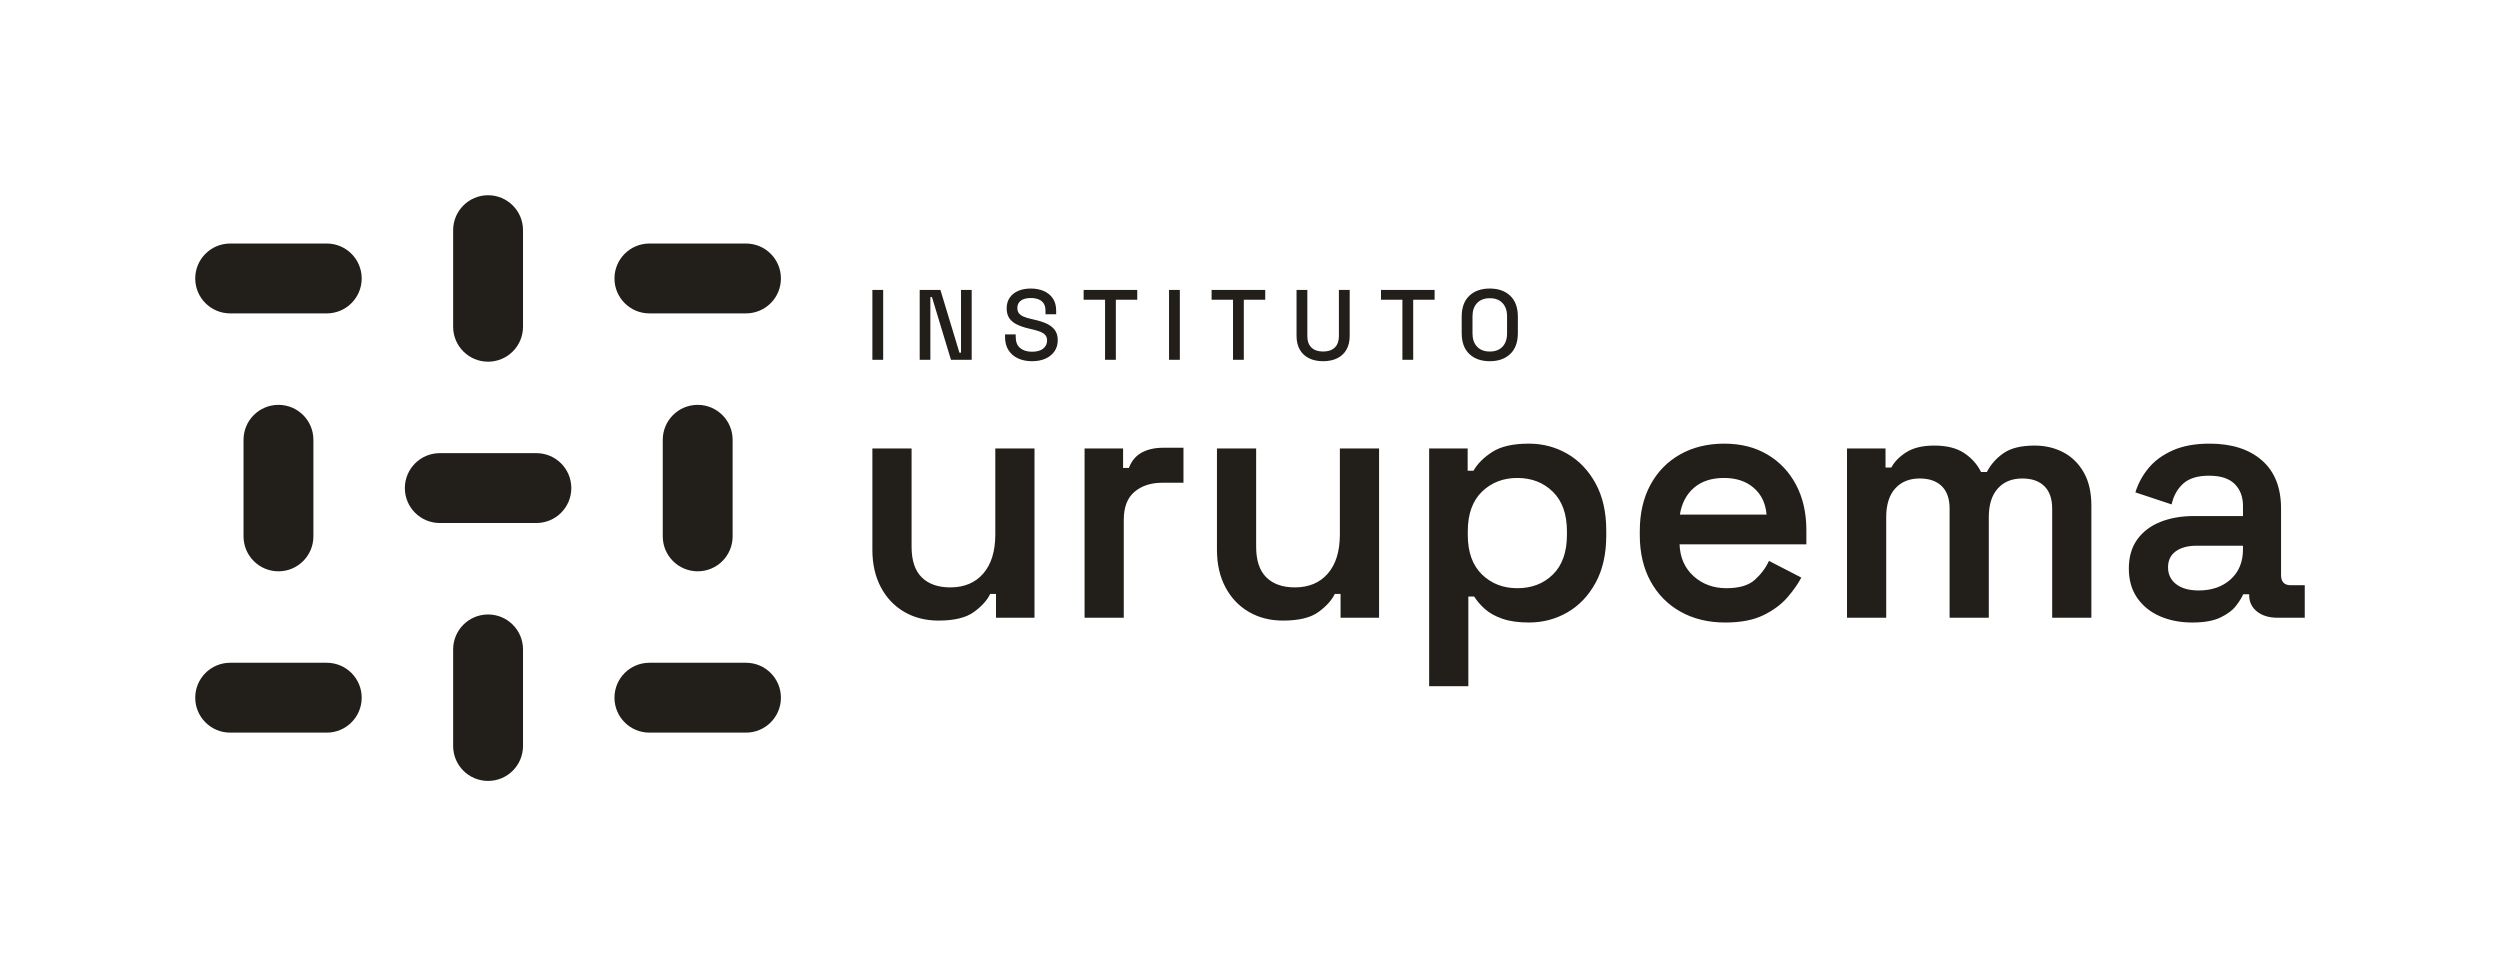
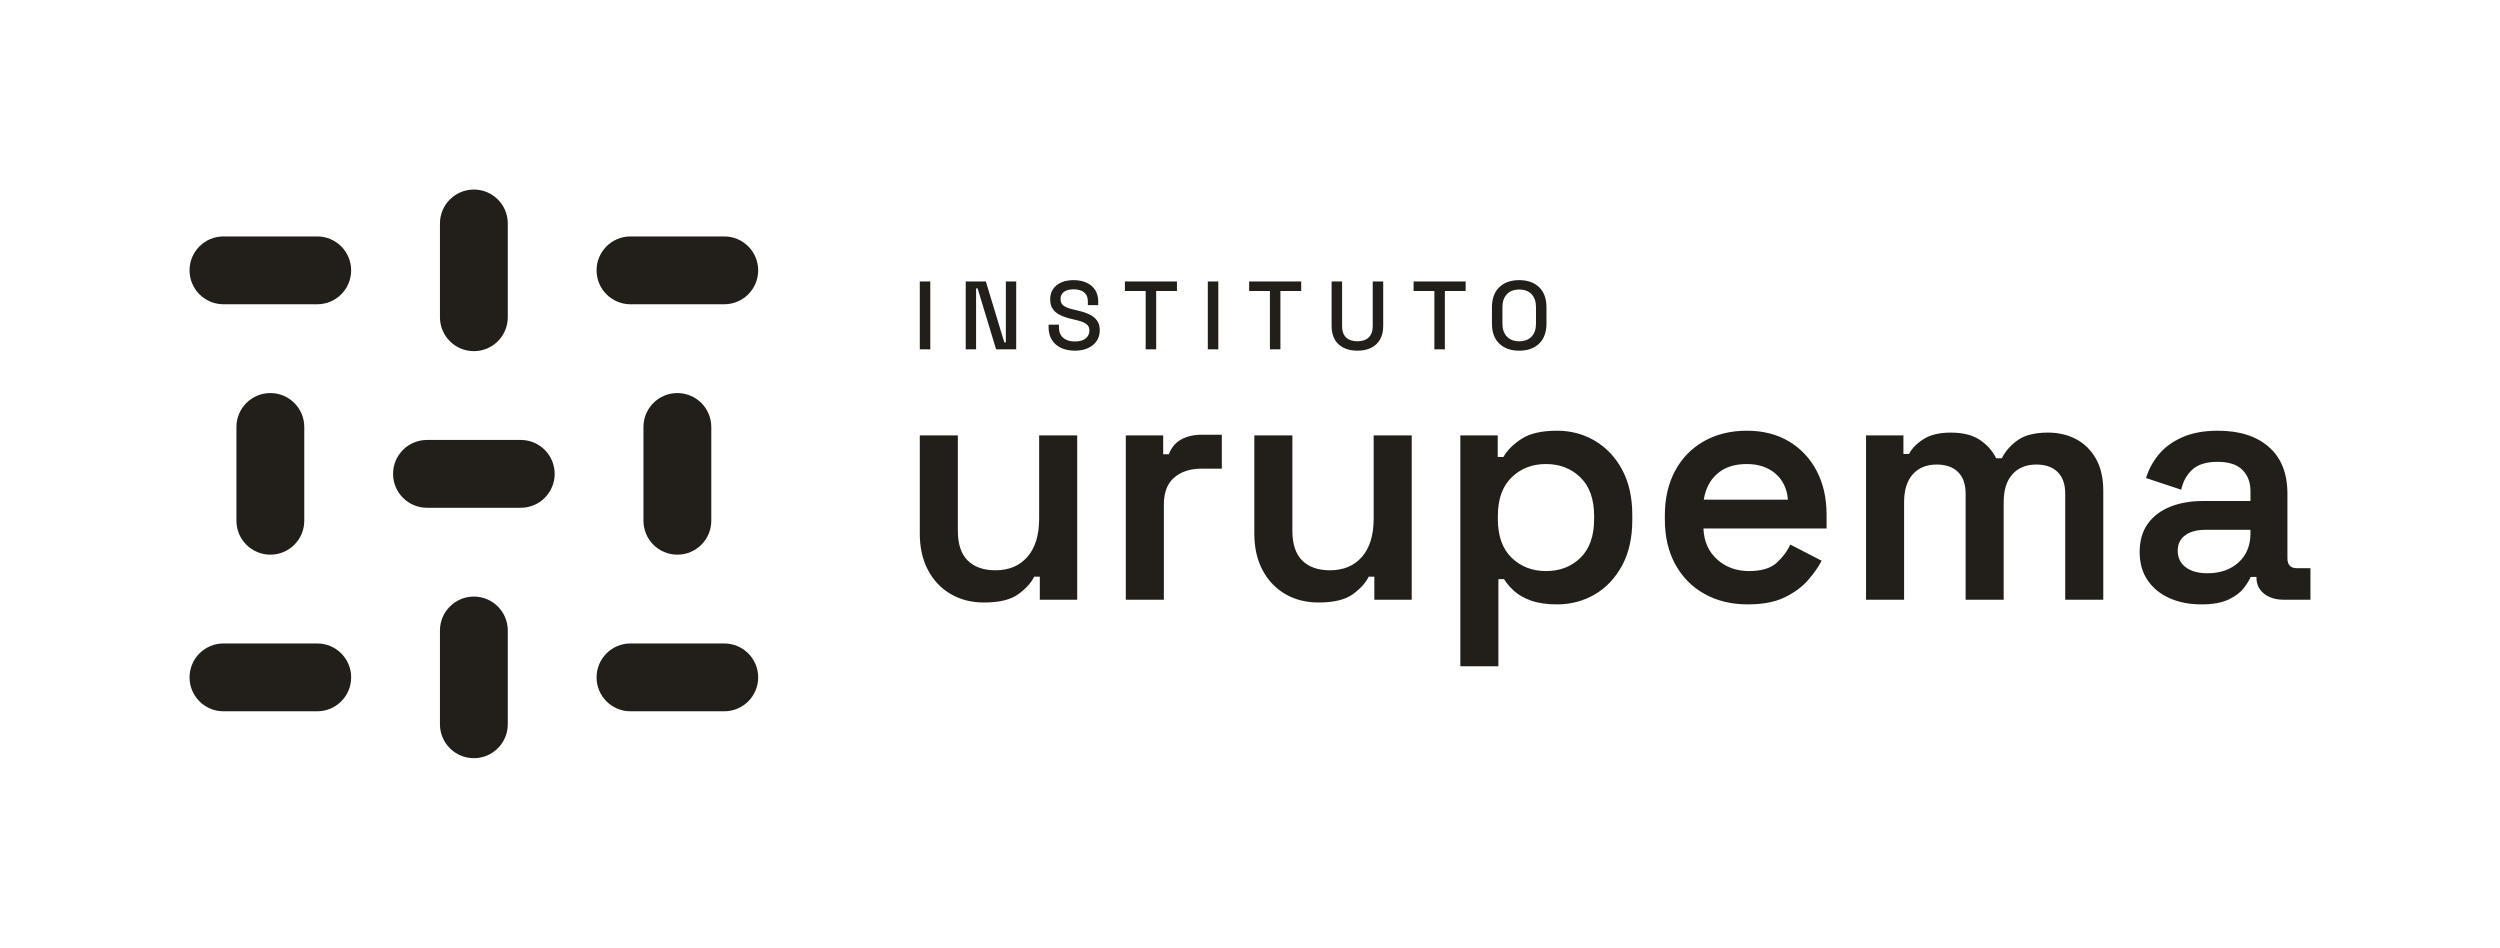
- <svg xmlns="http://www.w3.org/2000/svg" width="1216.50" height="475.00" viewBox="0 0 1216.50 475.00" role="img" aria-labelledby="t d">
+ <svg xmlns="http://www.w3.org/2000/svg" width="1253.00" height="475.00" viewBox="0 0 1253.00 475.00" role="img" aria-labelledby="t d">
  <rect x="95.000" y="118.500" width="81.000" height="34.000" rx="17.000" fill="#221F1A" />
  <rect x="220.500" y="95.000" width="34.000" height="81.000" rx="17.000" fill="#221F1A" />
  <rect x="299.000" y="118.500" width="81.000" height="34.000" rx="17.000" fill="#221F1A" />
  <rect x="118.500" y="197.000" width="34.000" height="81.000" rx="17.000" fill="#221F1A" />
  <rect x="197.000" y="220.500" width="81.000" height="34.000" rx="17.000" fill="#221F1A" />
  <rect x="322.500" y="197.000" width="34.000" height="81.000" rx="17.000" fill="#221F1A" />
  <rect x="95.000" y="322.500" width="81.000" height="34.000" rx="17.000" fill="#221F1A" />
  <rect x="220.500" y="299.000" width="34.000" height="81.000" rx="17.000" fill="#221F1A" />
  <rect x="299.000" y="322.500" width="81.000" height="34.000" rx="17.000" fill="#221F1A" />
-   <path d="M424.5 175.083V141.083H429.756V175.083ZM447.523 175.083V141.083H457.606L466.857 171.596H467.629V141.083H472.821V175.083H462.738L453.488 144.554H452.715V175.083ZM502.171 175.763Q498.338 175.763 495.378 174.397Q492.417 173.031 490.734 170.4Q489.051 167.768 489.051 163.941V162.734H494.244V163.941Q494.244 167.579 496.419 169.364Q498.593 171.149 502.171 171.149Q505.796 171.149 507.653 169.608Q509.51 168.067 509.51 165.67Q509.51 164.041 508.64 163.039Q507.771 162.037 506.156 161.41Q504.541 160.784 502.304 160.264L500.49 159.834Q497.248 159.074 494.857 157.918Q492.466 156.762 491.156 154.879Q489.846 152.996 489.846 150.006Q489.846 147.016 491.31 144.866Q492.774 142.715 495.411 141.559Q498.047 140.403 501.588 140.403Q505.129 140.403 507.919 141.616Q510.709 142.829 512.32 145.214Q513.93 147.599 513.93 151.189V152.935H508.737V151.189Q508.737 148.991 507.84 147.639Q506.943 146.288 505.33 145.653Q503.718 145.018 501.588 145.018Q498.452 145.018 496.745 146.298Q495.038 147.577 495.038 149.88Q495.038 151.414 495.796 152.408Q496.553 153.401 498.009 154.035Q499.465 154.669 501.607 155.157L503.421 155.587Q506.724 156.313 509.258 157.468Q511.793 158.622 513.247 160.554Q514.702 162.486 514.702 165.544Q514.702 168.601 513.157 170.898Q511.613 173.194 508.799 174.479Q505.986 175.763 502.171 175.763ZM537.715 175.083V145.858H527.297V141.083H553.389V145.858H542.971V175.083ZM568.854 175.083V141.083H574.11V175.083ZM599.984 175.083V145.858H589.565V141.083H615.658V145.858H605.239V175.083ZM643.829 175.763Q639.839 175.763 636.937 174.318Q634.035 172.873 632.465 170.108Q630.895 167.343 630.895 163.424V141.083H636.15V163.55Q636.15 167.169 638.144 169.11Q640.138 171.052 643.829 171.052Q647.521 171.052 649.514 169.11Q651.508 167.169 651.508 163.55V141.083H656.764V163.424Q656.764 167.343 655.202 170.108Q653.641 172.873 650.73 174.318Q647.819 175.763 643.829 175.763ZM682.409 175.083V145.858H671.991V141.083H698.083V145.858H687.665V175.083ZM724.926 175.763Q718.668 175.763 714.964 172.242Q711.261 168.72 711.261 162.078V154.088Q711.261 147.446 714.964 143.925Q718.668 140.403 724.926 140.403Q731.185 140.403 734.888 143.925Q738.592 147.446 738.592 154.088V162.078Q738.592 168.72 734.888 172.242Q731.185 175.763 724.926 175.763ZM724.926 171.052Q728.929 171.052 731.133 168.691Q733.337 166.331 733.337 162.239V153.928Q733.337 149.836 731.133 147.475Q728.929 145.115 724.926 145.115Q720.973 145.115 718.745 147.475Q716.516 149.836 716.516 153.928V162.239Q716.516 166.331 718.745 168.691Q720.973 171.052 724.926 171.052Z" fill="#221F1A" />
-   <path d="M456.696 301.975Q447.204 301.975 439.925 297.69Q432.646 293.404 428.573 285.644Q424.5 277.883 424.5 267.542V218.208H443.575V266.05Q443.575 276.054 448.523 280.939Q453.471 285.825 462.438 285.825Q472.6 285.825 478.458 279.087Q484.317 272.35 484.317 259.946V218.208H503.392V300.583H484.65V289.021H481.825Q479.65 293.596 473.917 297.785Q468.183 301.975 456.696 301.975ZM527.754 300.583V218.208H546.496V227.687H549.321Q551.242 222.6 555.55 220.237Q559.858 217.875 565.963 217.875H575.875V234.908H565.483Q557.279 234.908 552.054 239.319Q546.829 243.729 546.829 252.942V300.583ZM624.362 301.975Q614.871 301.975 607.592 297.69Q600.312 293.404 596.24 285.644Q592.167 277.883 592.167 267.542V218.208H611.242V266.05Q611.242 276.054 616.19 280.939Q621.138 285.825 630.104 285.825Q640.267 285.825 646.125 279.087Q651.983 272.35 651.983 259.946V218.208H671.058V300.583H652.317V289.021H649.492Q647.317 293.596 641.583 297.785Q635.85 301.975 624.362 301.975ZM695.421 333.917V218.208H714.163V229.054H716.988Q719.938 223.9 726.186 219.887Q732.433 215.875 743.979 215.875Q754.125 215.875 762.683 220.821Q771.242 225.767 776.423 235.237Q781.604 244.708 781.604 258.121V260.671Q781.604 274.054 776.438 283.54Q771.271 293.025 762.713 297.971Q754.154 302.917 743.979 302.917Q736.246 302.917 730.958 301.05Q725.671 299.183 722.442 296.244Q719.213 293.304 717.321 290.267H714.496V333.917ZM738.346 286.217Q748.879 286.217 755.675 279.515Q762.471 272.812 762.471 260.2V258.592Q762.471 245.979 755.606 239.277Q748.742 232.575 738.346 232.575Q727.979 232.575 721.1 239.277Q714.221 245.979 714.221 258.592V260.2Q714.221 272.812 721.1 279.515Q727.979 286.217 738.346 286.217ZM839.529 302.917Q827.167 302.917 817.779 297.667Q808.392 292.417 803.156 282.848Q797.921 273.279 797.921 260.396V258.396Q797.921 245.483 803.087 235.929Q808.254 226.375 817.544 221.125Q826.833 215.875 839.05 215.875Q851.071 215.875 860.027 221.175Q868.983 226.475 873.983 235.942Q878.983 245.408 878.983 258.017V264.863H817.271Q817.633 274.529 824.115 280.373Q830.596 286.217 840.079 286.217Q849.35 286.217 853.881 282.15Q858.412 278.083 860.783 272.921L876.521 281.046Q874.158 285.583 869.742 290.696Q865.325 295.808 858.05 299.362Q850.775 302.917 839.529 302.917ZM817.438 250.421H859.604Q858.937 242.204 853.373 237.39Q847.808 232.575 838.913 232.575Q829.771 232.575 824.246 237.39Q818.721 242.204 817.438 250.421ZM898.754 300.583V218.208H917.496V227.5H920.321Q922.546 223.275 927.633 220.046Q932.721 216.817 941.238 216.817Q950.246 216.817 955.71 220.423Q961.175 224.029 963.979 229.675H966.804Q969.638 224.167 974.95 220.492Q980.263 216.817 989.996 216.817Q997.779 216.817 1004.015 220.096Q1010.25 223.375 1013.956 229.871Q1017.663 236.367 1017.663 246.046V300.583H998.587V247.458Q998.587 240.304 994.781 236.567Q990.975 232.829 984.087 232.829Q976.483 232.829 972.115 237.704Q967.746 242.579 967.746 251.692V300.583H948.671V247.458Q948.671 240.304 944.865 236.567Q941.058 232.829 934.171 232.829Q926.567 232.829 922.198 237.704Q917.829 242.579 917.829 251.692V300.583ZM1066.775 302.917Q1058.0 302.917 1051.015 299.862Q1044.029 296.808 1039.96 290.935Q1035.892 285.062 1035.892 276.65Q1035.892 268.208 1039.96 262.531Q1044.029 256.854 1051.206 253.981Q1058.383 251.108 1067.542 251.108H1091.433V246.121Q1091.433 239.588 1087.417 235.531Q1083.4 231.475 1074.904 231.475Q1066.575 231.475 1062.319 235.35Q1058.063 239.225 1056.721 245.446L1039.079 239.587Q1041.079 233.108 1045.481 227.771Q1049.883 222.433 1057.256 219.154Q1064.629 215.875 1075.179 215.875Q1091.338 215.875 1100.648 224.012Q1109.958 232.15 1109.958 247.446V279.767Q1109.958 284.767 1114.625 284.767H1121.496V300.583H1108.079Q1102.087 300.583 1098.262 297.569Q1094.437 294.554 1094.437 289.496V289.154H1091.533Q1090.604 291.446 1088.081 294.74Q1085.558 298.033 1080.471 300.475Q1075.383 302.917 1066.775 302.917ZM1069.917 287.317Q1079.45 287.317 1085.442 281.904Q1091.433 276.492 1091.433 267.275V265.55H1068.808Q1062.479 265.55 1058.723 268.269Q1054.967 270.988 1054.967 276.071Q1054.967 281.154 1058.89 284.235Q1062.813 287.317 1069.917 287.317Z" fill="#221F1A" />
+   <path d="M461.0 175.083V141.083H466.256V175.083ZM484.023 175.083V141.083H494.106L503.357 171.596H504.129V141.083H509.321V175.083H499.238L489.988 144.554H489.215V175.083ZM538.671 175.763Q534.838 175.763 531.878 174.397Q528.917 173.031 527.234 170.4Q525.551 167.768 525.551 163.941V162.734H530.744V163.941Q530.744 167.579 532.919 169.364Q535.093 171.149 538.671 171.149Q542.296 171.149 544.153 169.608Q546.01 168.067 546.01 165.67Q546.01 164.041 545.14 163.039Q544.271 162.037 542.656 161.41Q541.041 160.784 538.804 160.264L536.99 159.834Q533.748 159.074 531.357 157.918Q528.966 156.762 527.656 154.879Q526.346 152.996 526.346 150.006Q526.346 147.016 527.81 144.866Q529.274 142.715 531.911 141.559Q534.547 140.403 538.088 140.403Q541.629 140.403 544.419 141.616Q547.209 142.829 548.82 145.214Q550.43 147.599 550.43 151.189V152.935H545.237V151.189Q545.237 148.991 544.34 147.639Q543.443 146.288 541.83 145.653Q540.218 145.018 538.088 145.018Q534.952 145.018 533.245 146.298Q531.538 147.577 531.538 149.88Q531.538 151.414 532.296 152.408Q533.053 153.401 534.509 154.035Q535.965 154.669 538.107 155.157L539.921 155.587Q543.224 156.313 545.758 157.468Q548.293 158.622 549.747 160.554Q551.202 162.486 551.202 165.544Q551.202 168.601 549.657 170.898Q548.113 173.194 545.299 174.479Q542.486 175.763 538.671 175.763ZM574.215 175.083V145.858H563.797V141.083H589.889V145.858H579.471V175.083ZM605.354 175.083V141.083H610.61V175.083ZM636.484 175.083V145.858H626.065V141.083H652.158V145.858H641.739V175.083ZM680.329 175.763Q676.339 175.763 673.437 174.318Q670.535 172.873 668.965 170.108Q667.395 167.343 667.395 163.424V141.083H672.65V163.55Q672.65 167.169 674.644 169.11Q676.638 171.052 680.329 171.052Q684.021 171.052 686.014 169.11Q688.008 167.169 688.008 163.55V141.083H693.264V163.424Q693.264 167.343 691.702 170.108Q690.141 172.873 687.23 174.318Q684.319 175.763 680.329 175.763ZM718.909 175.083V145.858H708.491V141.083H734.583V145.858H724.165V175.083ZM761.426 175.763Q755.168 175.763 751.464 172.242Q747.761 168.72 747.761 162.078V154.088Q747.761 147.446 751.464 143.925Q755.168 140.403 761.426 140.403Q767.685 140.403 771.388 143.925Q775.092 147.446 775.092 154.088V162.078Q775.092 168.72 771.388 172.242Q767.685 175.763 761.426 175.763ZM761.426 171.052Q765.429 171.052 767.633 168.691Q769.837 166.331 769.837 162.239V153.928Q769.837 149.836 767.633 147.475Q765.429 145.115 761.426 145.115Q757.473 145.115 755.245 147.475Q753.016 149.836 753.016 153.928V162.239Q753.016 166.331 755.245 168.691Q757.473 171.052 761.426 171.052Z" fill="#221F1A" />
+   <path d="M493.196 301.975Q483.704 301.975 476.425 297.69Q469.146 293.404 465.073 285.644Q461.0 277.883 461.0 267.542V218.208H480.075V266.05Q480.075 276.054 485.023 280.939Q489.971 285.825 498.938 285.825Q509.1 285.825 514.958 279.087Q520.817 272.35 520.817 259.946V218.208H539.892V300.583H521.15V289.021H518.325Q516.15 293.596 510.417 297.785Q504.683 301.975 493.196 301.975ZM564.254 300.583V218.208H582.996V227.687H585.821Q587.742 222.6 592.05 220.237Q596.358 217.875 602.463 217.875H612.375V234.908H601.983Q593.779 234.908 588.554 239.319Q583.329 243.729 583.329 252.942V300.583ZM660.862 301.975Q651.371 301.975 644.092 297.69Q636.812 293.404 632.74 285.644Q628.667 277.883 628.667 267.542V218.208H647.742V266.05Q647.742 276.054 652.69 280.939Q657.638 285.825 666.604 285.825Q676.767 285.825 682.625 279.087Q688.483 272.35 688.483 259.946V218.208H707.558V300.583H688.817V289.021H685.992Q683.817 293.596 678.083 297.785Q672.35 301.975 660.862 301.975ZM731.921 333.917V218.208H750.663V229.054H753.488Q756.438 223.9 762.686 219.887Q768.933 215.875 780.479 215.875Q790.625 215.875 799.183 220.821Q807.742 225.767 812.923 235.237Q818.104 244.708 818.104 258.121V260.671Q818.104 274.054 812.938 283.54Q807.771 293.025 799.213 297.971Q790.654 302.917 780.479 302.917Q772.746 302.917 767.458 301.05Q762.171 299.183 758.942 296.244Q755.713 293.304 753.821 290.267H750.996V333.917ZM774.846 286.217Q785.379 286.217 792.175 279.515Q798.971 272.812 798.971 260.2V258.592Q798.971 245.979 792.106 239.277Q785.242 232.575 774.846 232.575Q764.479 232.575 757.6 239.277Q750.721 245.979 750.721 258.592V260.2Q750.721 272.812 757.6 279.515Q764.479 286.217 774.846 286.217ZM876.029 302.917Q863.667 302.917 854.279 297.667Q844.892 292.417 839.656 282.848Q834.421 273.279 834.421 260.396V258.396Q834.421 245.483 839.587 235.929Q844.754 226.375 854.044 221.125Q863.333 215.875 875.55 215.875Q887.571 215.875 896.527 221.175Q905.483 226.475 910.483 235.942Q915.483 245.408 915.483 258.017V264.863H853.771Q854.133 274.529 860.615 280.373Q867.096 286.217 876.579 286.217Q885.85 286.217 890.381 282.15Q894.912 278.083 897.283 272.921L913.021 281.046Q910.658 285.583 906.242 290.696Q901.825 295.808 894.55 299.362Q887.275 302.917 876.029 302.917ZM853.938 250.421H896.104Q895.437 242.204 889.873 237.39Q884.308 232.575 875.413 232.575Q866.271 232.575 860.746 237.39Q855.221 242.204 853.938 250.421ZM935.254 300.583V218.208H953.996V227.5H956.821Q959.046 223.275 964.133 220.046Q969.221 216.817 977.738 216.817Q986.746 216.817 992.21 220.423Q997.675 224.029 1000.479 229.675H1003.304Q1006.138 224.167 1011.45 220.492Q1016.763 216.817 1026.496 216.817Q1034.279 216.817 1040.515 220.096Q1046.75 223.375 1050.456 229.871Q1054.163 236.367 1054.163 246.046V300.583H1035.087V247.458Q1035.087 240.304 1031.281 236.567Q1027.475 232.829 1020.587 232.829Q1012.983 232.829 1008.615 237.704Q1004.246 242.579 1004.246 251.692V300.583H985.171V247.458Q985.171 240.304 981.365 236.567Q977.558 232.829 970.671 232.829Q963.067 232.829 958.698 237.704Q954.329 242.579 954.329 251.692V300.583ZM1103.275 302.917Q1094.5 302.917 1087.515 299.862Q1080.529 296.808 1076.46 290.935Q1072.392 285.062 1072.392 276.65Q1072.392 268.208 1076.46 262.531Q1080.529 256.854 1087.706 253.981Q1094.883 251.108 1104.042 251.108H1127.933V246.121Q1127.933 239.588 1123.917 235.531Q1119.9 231.475 1111.404 231.475Q1103.075 231.475 1098.819 235.35Q1094.563 239.225 1093.221 245.446L1075.579 239.587Q1077.579 233.108 1081.981 227.771Q1086.383 222.433 1093.756 219.154Q1101.129 215.875 1111.679 215.875Q1127.838 215.875 1137.148 224.012Q1146.458 232.15 1146.458 247.446V279.767Q1146.458 284.767 1151.125 284.767H1157.996V300.583H1144.579Q1138.587 300.583 1134.762 297.569Q1130.937 294.554 1130.937 289.496V289.154H1128.033Q1127.104 291.446 1124.581 294.74Q1122.058 298.033 1116.971 300.475Q1111.883 302.917 1103.275 302.917ZM1106.417 287.317Q1115.95 287.317 1121.942 281.904Q1127.933 276.492 1127.933 267.275V265.55H1105.308Q1098.979 265.55 1095.223 268.269Q1091.467 270.988 1091.467 276.071Q1091.467 281.154 1095.39 284.235Q1099.313 287.317 1106.417 287.317Z" fill="#221F1A" />
</svg>
